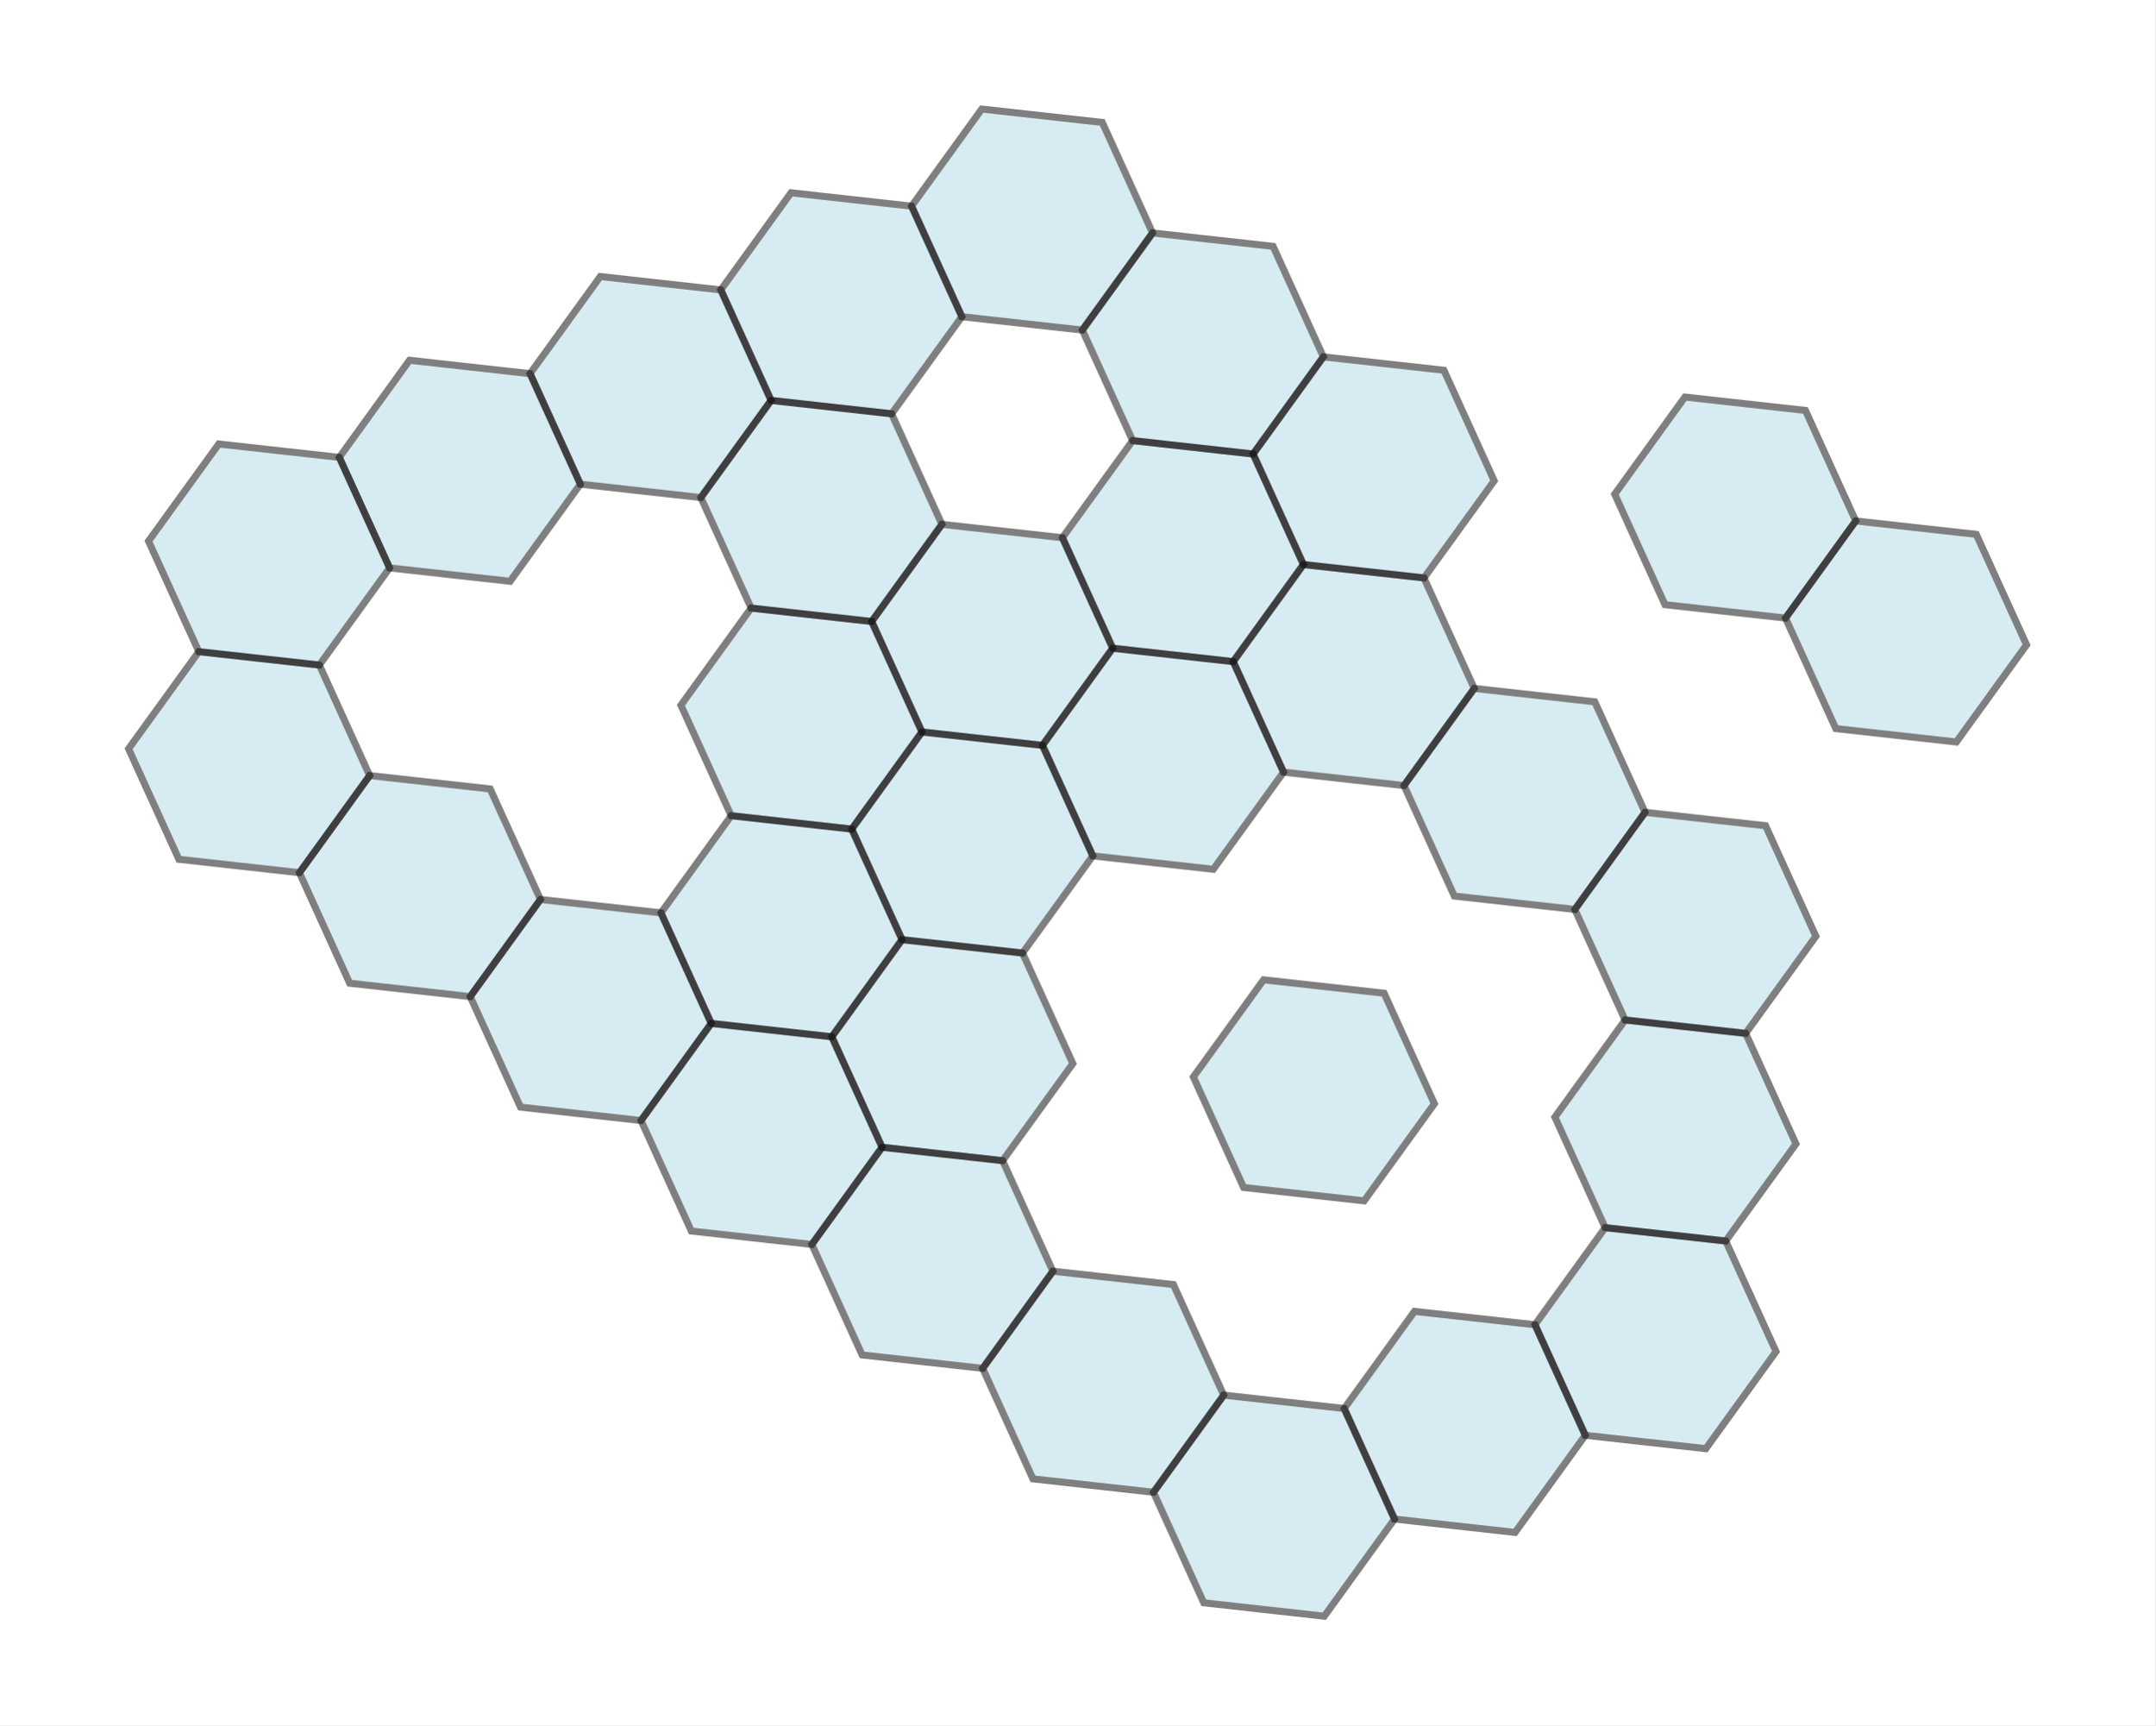
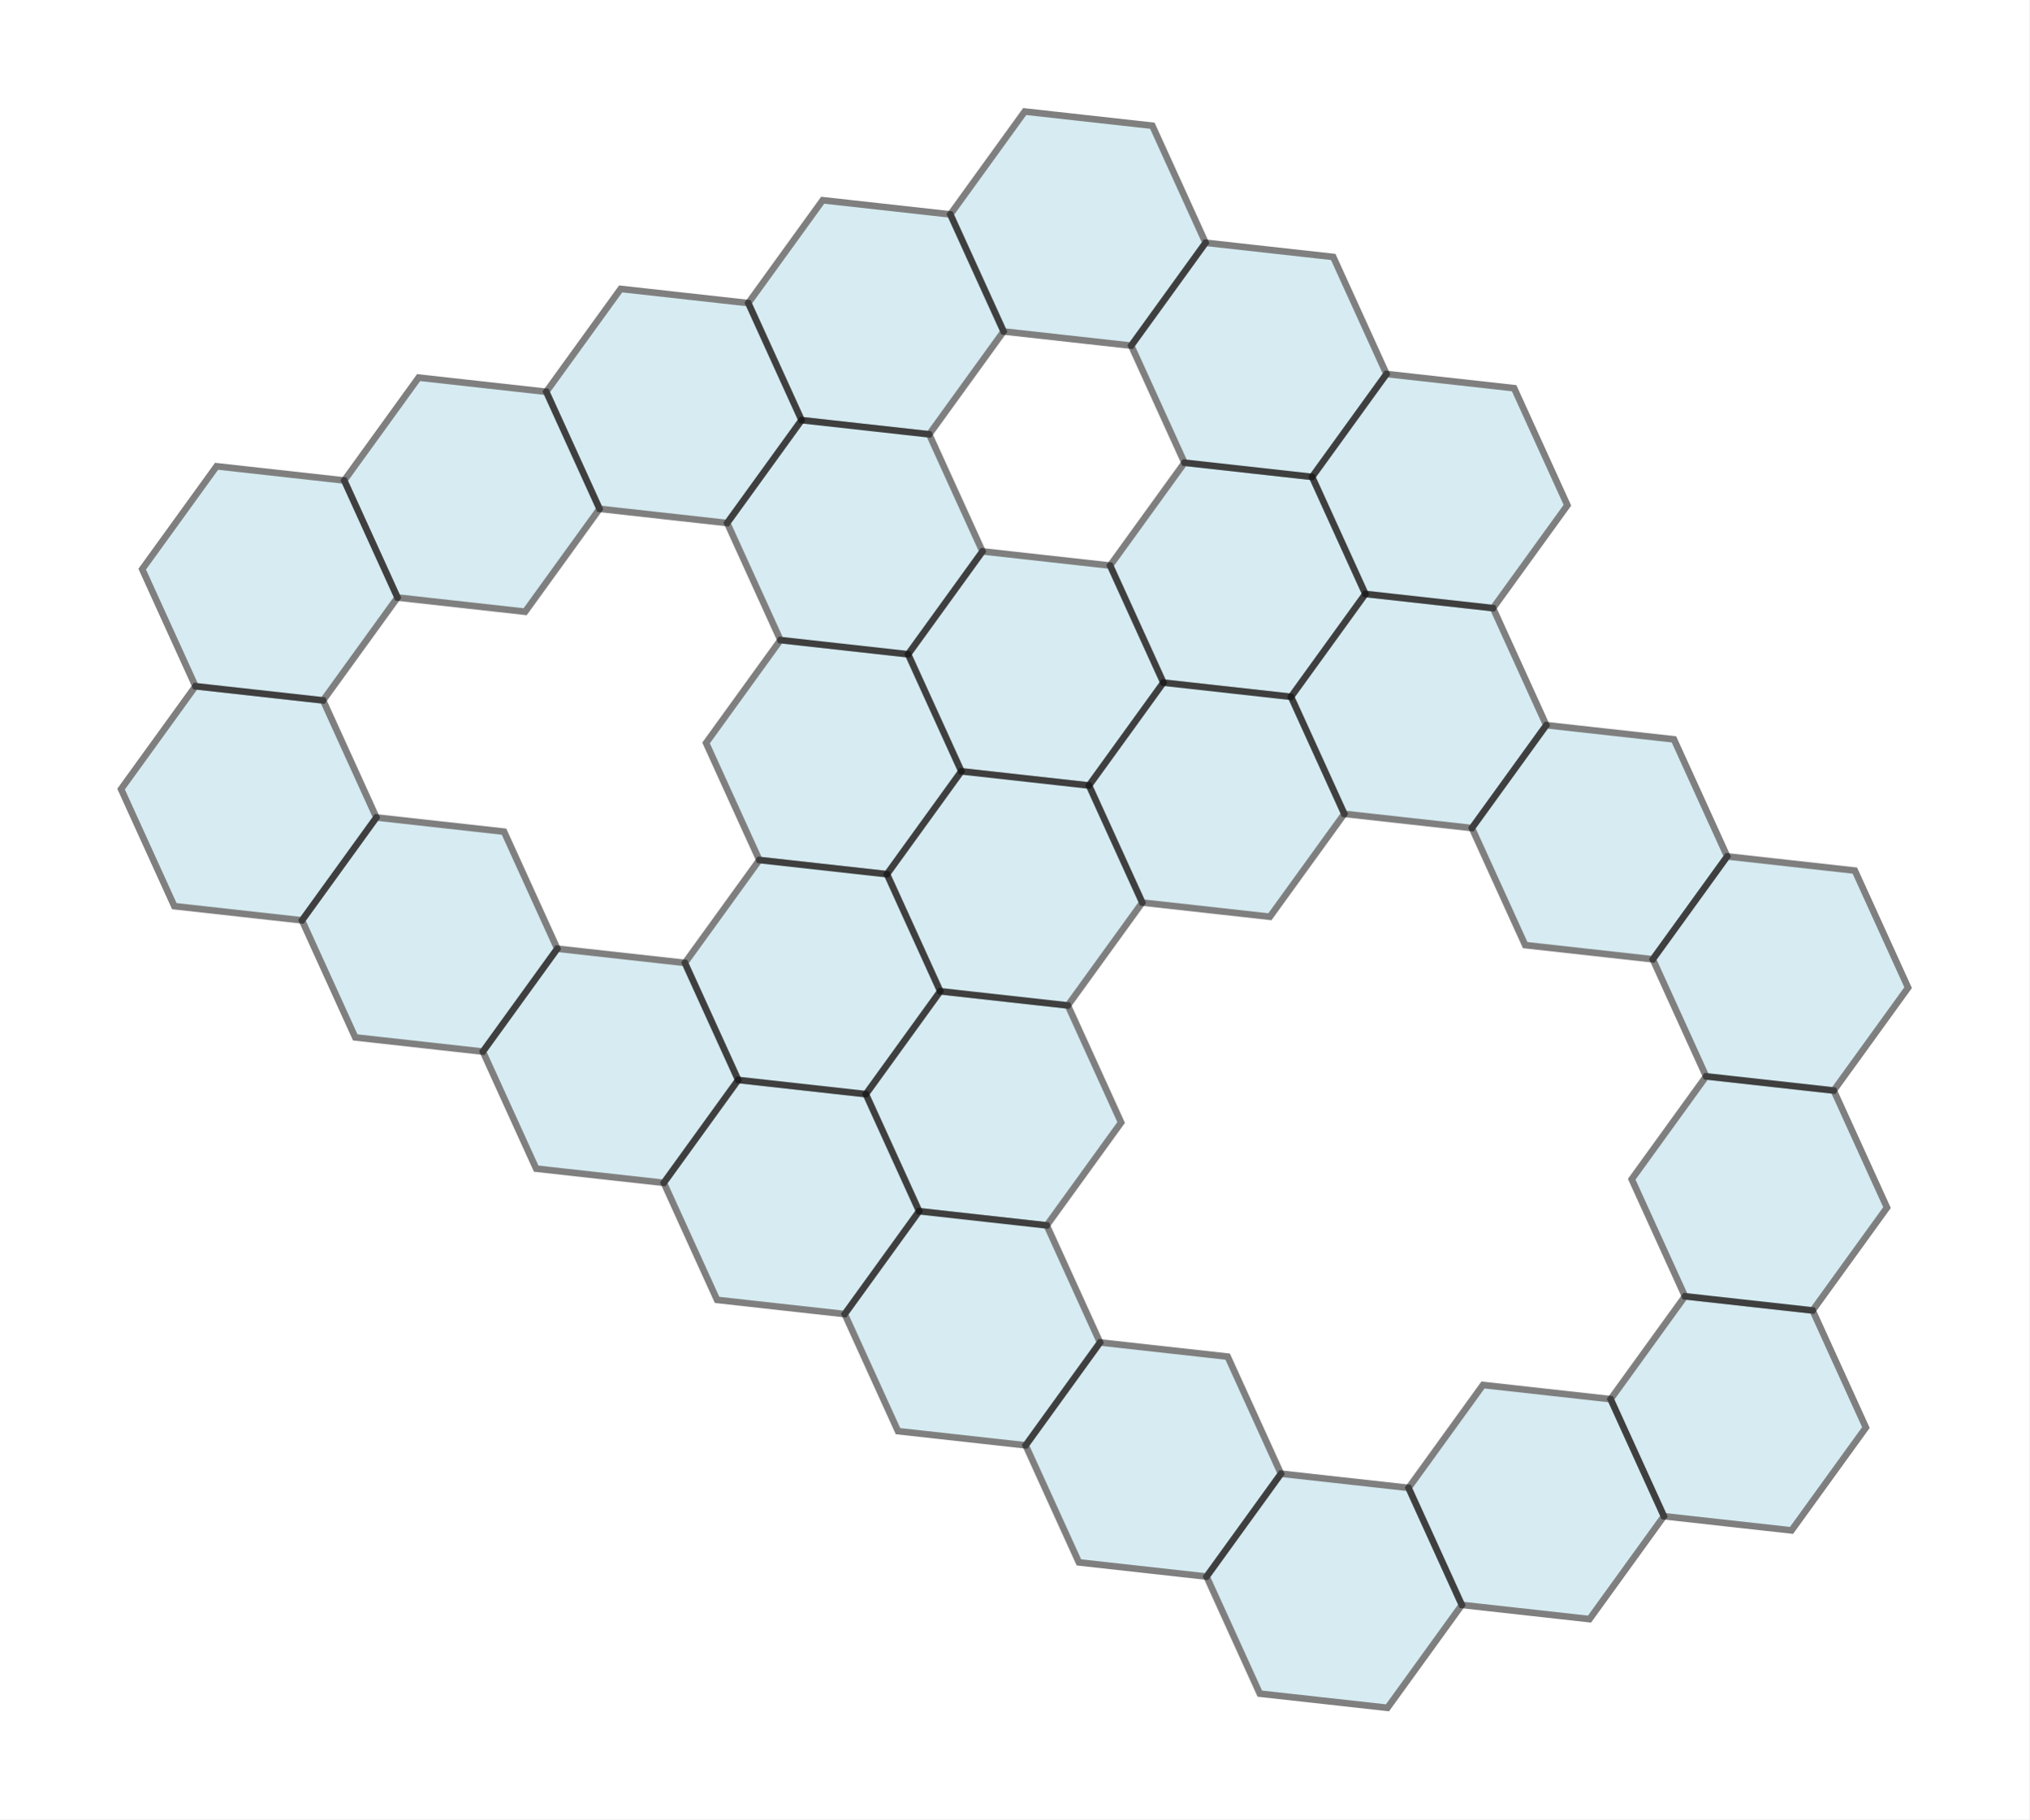
- <svg xmlns="http://www.w3.org/2000/svg" width="460.8pt" height="368.846pt" viewBox="0 0 460.8 368.846" version="1.1">
+ <svg xmlns="http://www.w3.org/2000/svg" width="460.8pt" height="413.099pt" viewBox="0 0 460.8 413.099" version="1.1">
  <defs>
    <style type="text/css">*{stroke-linejoin: round; stroke-linecap: butt}</style>
  </defs>
  <g id="figure_1">
    <g id="patch_1">
-       <path d="M 0 368.846  L 460.8 368.846  L 460.8 0  L 0 0  z " style="fill: #ffffff" />
+       <path d="M 0 413.099  L 460.8 413.099  L 460.8 0  L 0 0  z " style="fill: #ffffff" />
    </g>
    <g id="axes_1">
      <g id="patch_2">
-         <path d="M 343.22 262.464  L 328.205 283.231  L 338.959 306.861  L 364.728 309.723  L 379.743 288.956  L 368.99 265.326  z " clip-path="url(#pf03adf9b28)" style="fill: #add8e6; opacity: 0.5; stroke: #000000; stroke-width: 1.5; stroke-linejoin: miter" />
+         <path d="M 382.64 294.334  L 365.75 317.694  L 377.846 344.274  L 406.833 347.494  L 423.723 324.134  L 411.626 297.554  z " clip-path="url(#p1cf1c3483e)" style="fill: #add8e6; opacity: 0.5; stroke: #000000; stroke-width: 1.5; stroke-linejoin: miter" />
      </g>
      <g id="patch_3">
-         <path d="M 261.65 298.274  L 246.633 319.042  L 257.387 342.673  L 283.157 345.535  L 298.173 324.767  L 287.42 301.137  z " clip-path="url(#pf03adf9b28)" style="fill: #add8e6; opacity: 0.5; stroke: #000000; stroke-width: 1.5; stroke-linejoin: miter" />
+         <path d="M 290.885 334.615  L 273.994 357.976  L 286.09 384.557  L 315.078 387.776  L 331.968 364.415  L 319.872 337.835  z " clip-path="url(#p1cf1c3483e)" style="fill: #add8e6; opacity: 0.5; stroke: #000000; stroke-width: 1.5; stroke-linejoin: miter" />
      </g>
      <g id="patch_4">
-         <path d="M 302.436 280.369  L 287.42 301.137  L 298.173 324.767  L 323.943 327.629  L 338.959 306.861  L 328.205 283.231  z " clip-path="url(#pf03adf9b28)" style="fill: #add8e6; opacity: 0.5; stroke: #000000; stroke-width: 1.5; stroke-linejoin: miter" />
+         <path d="M 336.763 314.475  L 319.872 337.835  L 331.968 364.415  L 360.956 367.635  L 377.846 344.274  L 365.75 317.694  z " clip-path="url(#p1cf1c3483e)" style="fill: #add8e6; opacity: 0.5; stroke: #000000; stroke-width: 1.5; stroke-linejoin: miter" />
      </g>
      <g id="patch_5">
-         <path d="M 225.126 271.782  L 210.109 292.549  L 220.863 316.18  L 246.633 319.042  L 261.65 298.274  L 250.896 274.644  z " clip-path="url(#pf03adf9b28)" style="fill: #add8e6; opacity: 0.5; stroke: #000000; stroke-width: 1.5; stroke-linejoin: miter" />
+         <path d="M 249.801 304.815  L 232.91 328.176  L 245.006 354.756  L 273.994 357.976  L 290.885 334.615  L 278.789 308.035  z " clip-path="url(#p1cf1c3483e)" style="fill: #add8e6; opacity: 0.5; stroke: #000000; stroke-width: 1.5; stroke-linejoin: miter" />
      </g>
      <g id="patch_6">
-         <path d="M 209.918 23.311  L 194.903 44.076  L 205.655 67.705  L 231.424 70.568  L 246.44 49.803  L 235.687 26.174  z " clip-path="url(#pf03adf9b28)" style="fill: #add8e6; opacity: 0.5; stroke: #000000; stroke-width: 1.5; stroke-linejoin: miter" />
+         <path d="M 232.695 25.323  L 215.804 48.681  L 227.9 75.259  L 256.886 78.48  L 273.776 55.122  L 261.681 28.543  z " clip-path="url(#p1cf1c3483e)" style="fill: #add8e6; opacity: 0.5; stroke: #000000; stroke-width: 1.5; stroke-linejoin: miter" />
      </g>
      <g id="patch_7">
-         <path d="M 169.134 41.213  L 154.117 61.979  L 164.87 85.608  L 190.639 88.471  L 205.655 67.705  L 194.903 44.076  z " clip-path="url(#pf03adf9b28)" style="fill: #add8e6; opacity: 0.5; stroke: #000000; stroke-width: 1.5; stroke-linejoin: miter" />
+         <path d="M 186.818 45.46  L 169.927 68.818  L 182.022 95.397  L 211.009 98.618  L 227.9 75.259  L 215.804 48.681  z " clip-path="url(#p1cf1c3483e)" style="fill: #add8e6; opacity: 0.5; stroke: #000000; stroke-width: 1.5; stroke-linejoin: miter" />
      </g>
      <g id="patch_8">
-         <path d="M 360.266 84.883  L 345.252 105.649  L 356.005 129.277  L 381.773 132.14  L 396.788 111.374  L 386.034 87.746  z " clip-path="url(#pf03adf9b28)" style="fill: #add8e6; opacity: 0.5; stroke: #000000; stroke-width: 1.5; stroke-linejoin: miter" />
+         <path d="M 268.981 105.059  L 252.091 128.417  L 264.187 154.997  L 293.173 158.217  L 310.063 134.858  L 297.968 108.279  z " clip-path="url(#p1cf1c3483e)" style="fill: #add8e6; opacity: 0.5; stroke: #000000; stroke-width: 1.5; stroke-linejoin: miter" />
      </g>
      <g id="patch_9">
-         <path d="M 396.788 111.374  L 381.773 132.14  L 392.527 155.768  L 418.295 158.631  L 433.309 137.865  L 422.555 114.237  z " clip-path="url(#pf03adf9b28)" style="fill: #add8e6; opacity: 0.5; stroke: #000000; stroke-width: 1.5; stroke-linejoin: miter" />
+         <path d="M 310.063 134.858  L 293.173 158.217  L 305.269 184.796  L 334.255 188.016  L 351.145 164.657  L 339.049 138.078  z " clip-path="url(#p1cf1c3483e)" style="fill: #add8e6; opacity: 0.5; stroke: #000000; stroke-width: 1.5; stroke-linejoin: miter" />
      </g>
      <g id="patch_10">
-         <path d="M 242.177 94.197  L 227.162 114.963  L 237.915 138.592  L 263.684 141.455  L 278.699 120.689  L 267.946 97.06  z " clip-path="url(#pf03adf9b28)" style="fill: #add8e6; opacity: 0.5; stroke: #000000; stroke-width: 1.5; stroke-linejoin: miter" />
+         <path d="M 223.104 125.197  L 206.213 148.556  L 218.309 175.135  L 247.296 178.356  L 264.187 154.997  L 252.091 128.417  z " clip-path="url(#p1cf1c3483e)" style="fill: #add8e6; opacity: 0.5; stroke: #000000; stroke-width: 1.5; stroke-linejoin: miter" />
      </g>
      <g id="patch_11">
-         <path d="M 278.699 120.689  L 263.684 141.455  L 274.437 165.084  L 300.206 167.947  L 315.222 147.18  L 304.468 123.552  z " clip-path="url(#pf03adf9b28)" style="fill: #add8e6; opacity: 0.5; stroke: #000000; stroke-width: 1.5; stroke-linejoin: miter" />
+         <path d="M 264.187 154.997  L 247.296 178.356  L 259.392 204.935  L 288.378 208.155  L 305.269 184.796  L 293.173 158.217  z " clip-path="url(#p1cf1c3483e)" style="fill: #add8e6; opacity: 0.5; stroke: #000000; stroke-width: 1.5; stroke-linejoin: miter" />
      </g>
      <g id="patch_12">
-         <path d="M 201.392 112.1  L 186.376 132.866  L 197.129 156.496  L 222.899 159.358  L 237.915 138.592  L 227.162 114.963  z " clip-path="url(#pf03adf9b28)" style="fill: #add8e6; opacity: 0.5; stroke: #000000; stroke-width: 1.5; stroke-linejoin: miter" />
+         <path d="M 273.776 55.122  L 256.886 78.48  L 268.981 105.059  L 297.968 108.279  L 314.858 84.921  L 302.762 58.342  z " clip-path="url(#p1cf1c3483e)" style="fill: #add8e6; opacity: 0.5; stroke: #000000; stroke-width: 1.5; stroke-linejoin: miter" />
      </g>
      <g id="patch_13">
-         <path d="M 237.915 138.592  L 222.899 159.358  L 233.652 182.988  L 259.421 185.851  L 274.437 165.084  L 263.684 141.455  z " clip-path="url(#pf03adf9b28)" style="fill: #add8e6; opacity: 0.5; stroke: #000000; stroke-width: 1.5; stroke-linejoin: miter" />
+         <path d="M 314.858 84.921  L 297.968 108.279  L 310.063 134.858  L 339.049 138.078  L 355.939 114.72  L 343.843 88.141  z " clip-path="url(#p1cf1c3483e)" style="fill: #add8e6; opacity: 0.5; stroke: #000000; stroke-width: 1.5; stroke-linejoin: miter" />
      </g>
      <g id="patch_14">
-         <path d="M 246.44 49.803  L 231.424 70.568  L 242.177 94.197  L 267.946 97.06  L 282.962 76.294  L 272.209 52.666  z " clip-path="url(#pf03adf9b28)" style="fill: #add8e6; opacity: 0.5; stroke: #000000; stroke-width: 1.5; stroke-linejoin: miter" />
+         <path d="M 387.434 244.395  L 370.544 267.754  L 382.64 294.334  L 411.626 297.554  L 428.516 274.194  L 416.42 247.615  z " clip-path="url(#p1cf1c3483e)" style="fill: #add8e6; opacity: 0.5; stroke: #000000; stroke-width: 1.5; stroke-linejoin: miter" />
      </g>
      <g id="patch_15">
-         <path d="M 282.962 76.294  L 267.946 97.06  L 278.699 120.689  L 304.468 123.552  L 319.483 102.786  L 308.73 79.157  z " clip-path="url(#pf03adf9b28)" style="fill: #add8e6; opacity: 0.5; stroke: #000000; stroke-width: 1.5; stroke-linejoin: miter" />
+         <path d="M 351.145 164.657  L 334.255 188.016  L 346.351 214.595  L 375.337 217.815  L 392.227 194.456  L 380.131 167.877  z " clip-path="url(#p1cf1c3483e)" style="fill: #add8e6; opacity: 0.5; stroke: #000000; stroke-width: 1.5; stroke-linejoin: miter" />
      </g>
      <g id="patch_16">
-         <path d="M 347.482 218.068  L 332.467 238.834  L 343.22 262.464  L 368.99 265.326  L 384.005 244.559  L 373.251 220.93  z " clip-path="url(#pf03adf9b28)" style="fill: #add8e6; opacity: 0.5; stroke: #000000; stroke-width: 1.5; stroke-linejoin: miter" />
+         <path d="M 392.227 194.456  L 375.337 217.815  L 387.434 244.395  L 416.42 247.615  L 433.309 224.255  L 421.213 197.676  z " clip-path="url(#p1cf1c3483e)" style="fill: #add8e6; opacity: 0.5; stroke: #000000; stroke-width: 1.5; stroke-linejoin: miter" />
      </g>
      <g id="patch_17">
-         <path d="M 270.175 209.48  L 255.159 230.247  L 265.912 253.877  L 291.682 256.739  L 306.698 235.972  L 295.944 212.343  z " clip-path="url(#pf03adf9b28)" style="fill: #add8e6; opacity: 0.5; stroke: #000000; stroke-width: 1.5; stroke-linejoin: miter" />
+         <path d="M 85.467 185.613  L 68.575 208.973  L 80.67 235.553  L 109.658 238.774  L 126.551 215.414  L 114.455 188.834  z " clip-path="url(#p1cf1c3483e)" style="fill: #add8e6; opacity: 0.5; stroke: #000000; stroke-width: 1.5; stroke-linejoin: miter" />
      </g>
      <g id="patch_18">
-         <path d="M 315.222 147.18  L 300.206 167.947  L 310.96 191.576  L 336.728 194.438  L 351.744 173.672  L 340.99 150.043  z " clip-path="url(#pf03adf9b28)" style="fill: #add8e6; opacity: 0.5; stroke: #000000; stroke-width: 1.5; stroke-linejoin: miter" />
+         <path d="M 126.551 215.414  L 109.658 238.774  L 121.754 265.354  L 150.742 268.575  L 167.634 245.214  L 155.538 218.634  z " clip-path="url(#p1cf1c3483e)" style="fill: #add8e6; opacity: 0.5; stroke: #000000; stroke-width: 1.5; stroke-linejoin: miter" />
      </g>
      <g id="patch_19">
-         <path d="M 351.744 173.672  L 336.728 194.438  L 347.482 218.068  L 373.251 220.93  L 388.266 200.163  L 377.512 176.535  z " clip-path="url(#pf03adf9b28)" style="fill: #add8e6; opacity: 0.5; stroke: #000000; stroke-width: 1.5; stroke-linejoin: miter" />
+         <path d="M 177.226 145.335  L 160.335 168.695  L 172.43 195.274  L 201.418 198.495  L 218.309 175.135  L 206.213 148.556  z " clip-path="url(#p1cf1c3483e)" style="fill: #add8e6; opacity: 0.5; stroke: #000000; stroke-width: 1.5; stroke-linejoin: miter" />
      </g>
      <g id="patch_20">
-         <path d="M 79.032 165.81  L 64.015 186.577  L 74.768 210.208  L 100.538 213.071  L 115.556 192.303  L 104.803 168.673  z " clip-path="url(#pf03adf9b28)" style="fill: #add8e6; opacity: 0.5; stroke: #000000; stroke-width: 1.5; stroke-linejoin: miter" />
+         <path d="M 140.94 65.597  L 124.048 88.956  L 136.144 115.535  L 165.131 118.756  L 182.022 95.397  L 169.927 68.818  z " clip-path="url(#p1cf1c3483e)" style="fill: #add8e6; opacity: 0.5; stroke: #000000; stroke-width: 1.5; stroke-linejoin: miter" />
      </g>
      <g id="patch_21">
-         <path d="M 115.556 192.303  L 100.538 213.071  L 111.291 236.701  L 137.062 239.564  L 152.079 218.796  L 141.326 195.166  z " clip-path="url(#pf03adf9b28)" style="fill: #add8e6; opacity: 0.5; stroke: #000000; stroke-width: 1.5; stroke-linejoin: miter" />
+         <path d="M 182.022 95.397  L 165.131 118.756  L 177.226 145.335  L 206.213 148.556  L 223.104 125.197  L 211.009 98.618  z " clip-path="url(#p1cf1c3483e)" style="fill: #add8e6; opacity: 0.5; stroke: #000000; stroke-width: 1.5; stroke-linejoin: miter" />
      </g>
      <g id="patch_22">
-         <path d="M 160.607 130.003  L 145.59 150.77  L 156.343 174.399  L 182.113 177.262  L 197.129 156.496  L 186.376 132.866  z " clip-path="url(#pf03adf9b28)" style="fill: #add8e6; opacity: 0.5; stroke: #000000; stroke-width: 1.5; stroke-linejoin: miter" />
+         <path d="M 95.061 85.735  L 78.169 109.094  L 90.264 135.674  L 119.252 138.894  L 136.144 115.535  L 124.048 88.956  z " clip-path="url(#p1cf1c3483e)" style="fill: #add8e6; opacity: 0.5; stroke: #000000; stroke-width: 1.5; stroke-linejoin: miter" />
      </g>
      <g id="patch_23">
-         <path d="M 128.348 59.116  L 113.331 79.881  L 124.084 103.511  L 149.854 106.374  L 164.87 85.608  L 154.117 61.979  z " clip-path="url(#pf03adf9b28)" style="fill: #add8e6; opacity: 0.5; stroke: #000000; stroke-width: 1.5; stroke-linejoin: miter" />
+         <path d="M 213.513 225.075  L 196.622 248.435  L 208.718 275.015  L 237.705 278.235  L 254.596 254.875  L 242.5 228.295  z " clip-path="url(#p1cf1c3483e)" style="fill: #add8e6; opacity: 0.5; stroke: #000000; stroke-width: 1.5; stroke-linejoin: miter" />
      </g>
      <g id="patch_24">
-         <path d="M 164.87 85.608  L 149.854 106.374  L 160.607 130.003  L 186.376 132.866  L 201.392 112.1  L 190.639 88.471  z " clip-path="url(#pf03adf9b28)" style="fill: #add8e6; opacity: 0.5; stroke: #000000; stroke-width: 1.5; stroke-linejoin: miter" />
+         <path d="M 167.634 245.214  L 150.742 268.575  L 162.838 295.155  L 191.826 298.375  L 208.718 275.015  L 196.622 248.435  z " clip-path="url(#p1cf1c3483e)" style="fill: #add8e6; opacity: 0.5; stroke: #000000; stroke-width: 1.5; stroke-linejoin: miter" />
      </g>
      <g id="patch_25">
-         <path d="M 87.561 77.018  L 72.544 97.784  L 83.297 121.414  L 109.067 124.277  L 124.084 103.511  L 113.331 79.881  z " clip-path="url(#pf03adf9b28)" style="fill: #add8e6; opacity: 0.5; stroke: #000000; stroke-width: 1.5; stroke-linejoin: miter" />
+         <path d="M 208.718 275.015  L 191.826 298.375  L 203.922 324.956  L 232.91 328.176  L 249.801 304.815  L 237.705 278.235  z " clip-path="url(#p1cf1c3483e)" style="fill: #add8e6; opacity: 0.5; stroke: #000000; stroke-width: 1.5; stroke-linejoin: miter" />
      </g>
      <g id="patch_26">
-         <path d="M 192.866 200.892  L 177.849 221.659  L 188.603 245.289  L 214.373 248.152  L 229.389 227.384  L 218.636 203.755  z " clip-path="url(#pf03adf9b28)" style="fill: #add8e6; opacity: 0.5; stroke: #000000; stroke-width: 1.5; stroke-linejoin: miter" />
+         <path d="M 218.309 175.135  L 201.418 198.495  L 213.513 225.075  L 242.5 228.295  L 259.392 204.935  L 247.296 178.356  z " clip-path="url(#p1cf1c3483e)" style="fill: #add8e6; opacity: 0.5; stroke: #000000; stroke-width: 1.5; stroke-linejoin: miter" />
      </g>
      <g id="patch_27">
-         <path d="M 152.079 218.796  L 137.062 239.564  L 147.815 263.194  L 173.586 266.057  L 188.603 245.289  L 177.849 221.659  z " clip-path="url(#pf03adf9b28)" style="fill: #add8e6; opacity: 0.5; stroke: #000000; stroke-width: 1.5; stroke-linejoin: miter" />
+         <path d="M 172.43 195.274  L 155.538 218.634  L 167.634 245.214  L 196.622 248.435  L 213.513 225.075  L 201.418 198.495  z " clip-path="url(#p1cf1c3483e)" style="fill: #add8e6; opacity: 0.5; stroke: #000000; stroke-width: 1.5; stroke-linejoin: miter" />
      </g>
      <g id="patch_28">
-         <path d="M 188.603 245.289  L 173.586 266.057  L 184.339 289.687  L 210.109 292.549  L 225.126 271.782  L 214.373 248.152  z " clip-path="url(#pf03adf9b28)" style="fill: #add8e6; opacity: 0.5; stroke: #000000; stroke-width: 1.5; stroke-linejoin: miter" />
+         <path d="M 44.384 155.812  L 27.491 179.172  L 39.586 205.752  L 68.575 208.973  L 85.467 185.613  L 73.372 159.033  z " clip-path="url(#p1cf1c3483e)" style="fill: #add8e6; opacity: 0.5; stroke: #000000; stroke-width: 1.5; stroke-linejoin: miter" />
      </g>
      <g id="patch_29">
-         <path d="M 197.129 156.496  L 182.113 177.262  L 192.866 200.892  L 218.636 203.755  L 233.652 182.988  L 222.899 159.358  z " clip-path="url(#pf03adf9b28)" style="fill: #add8e6; opacity: 0.5; stroke: #000000; stroke-width: 1.5; stroke-linejoin: miter" />
-       </g>
-       <g id="patch_30">
-         <path d="M 156.343 174.399  L 141.326 195.166  L 152.079 218.796  L 177.849 221.659  L 192.866 200.892  L 182.113 177.262  z " clip-path="url(#pf03adf9b28)" style="fill: #add8e6; opacity: 0.5; stroke: #000000; stroke-width: 1.5; stroke-linejoin: miter" />
-       </g>
-       <g id="patch_31">
-         <path d="M 42.509 139.317  L 27.491 160.084  L 38.244 183.714  L 64.015 186.577  L 79.032 165.81  L 68.279 142.18  z " clip-path="url(#pf03adf9b28)" style="fill: #add8e6; opacity: 0.5; stroke: #000000; stroke-width: 1.5; stroke-linejoin: miter" />
-       </g>
-       <g id="patch_32">
-         <path d="M 46.774 94.921  L 31.756 115.687  L 42.509 139.317  L 68.279 142.18  L 83.297 121.414  L 72.544 97.784  z " clip-path="url(#pf03adf9b28)" style="fill: #add8e6; opacity: 0.5; stroke: #000000; stroke-width: 1.5; stroke-linejoin: miter" />
+         <path d="M 49.181 105.873  L 32.289 129.232  L 44.384 155.812  L 73.372 159.033  L 90.264 135.674  L 78.169 109.094  z " clip-path="url(#p1cf1c3483e)" style="fill: #add8e6; opacity: 0.5; stroke: #000000; stroke-width: 1.5; stroke-linejoin: miter" />
      </g>
    </g>
  </g>
  <defs>
-     <clipPath id="pf03adf9b28">
-       <rect x="7.2" y="7.2" width="446.4" height="354.446" />
+     <clipPath id="p1cf1c3483e">
+       <rect x="7.2" y="7.2" width="446.4" height="398.699" />
    </clipPath>
  </defs>
</svg>
